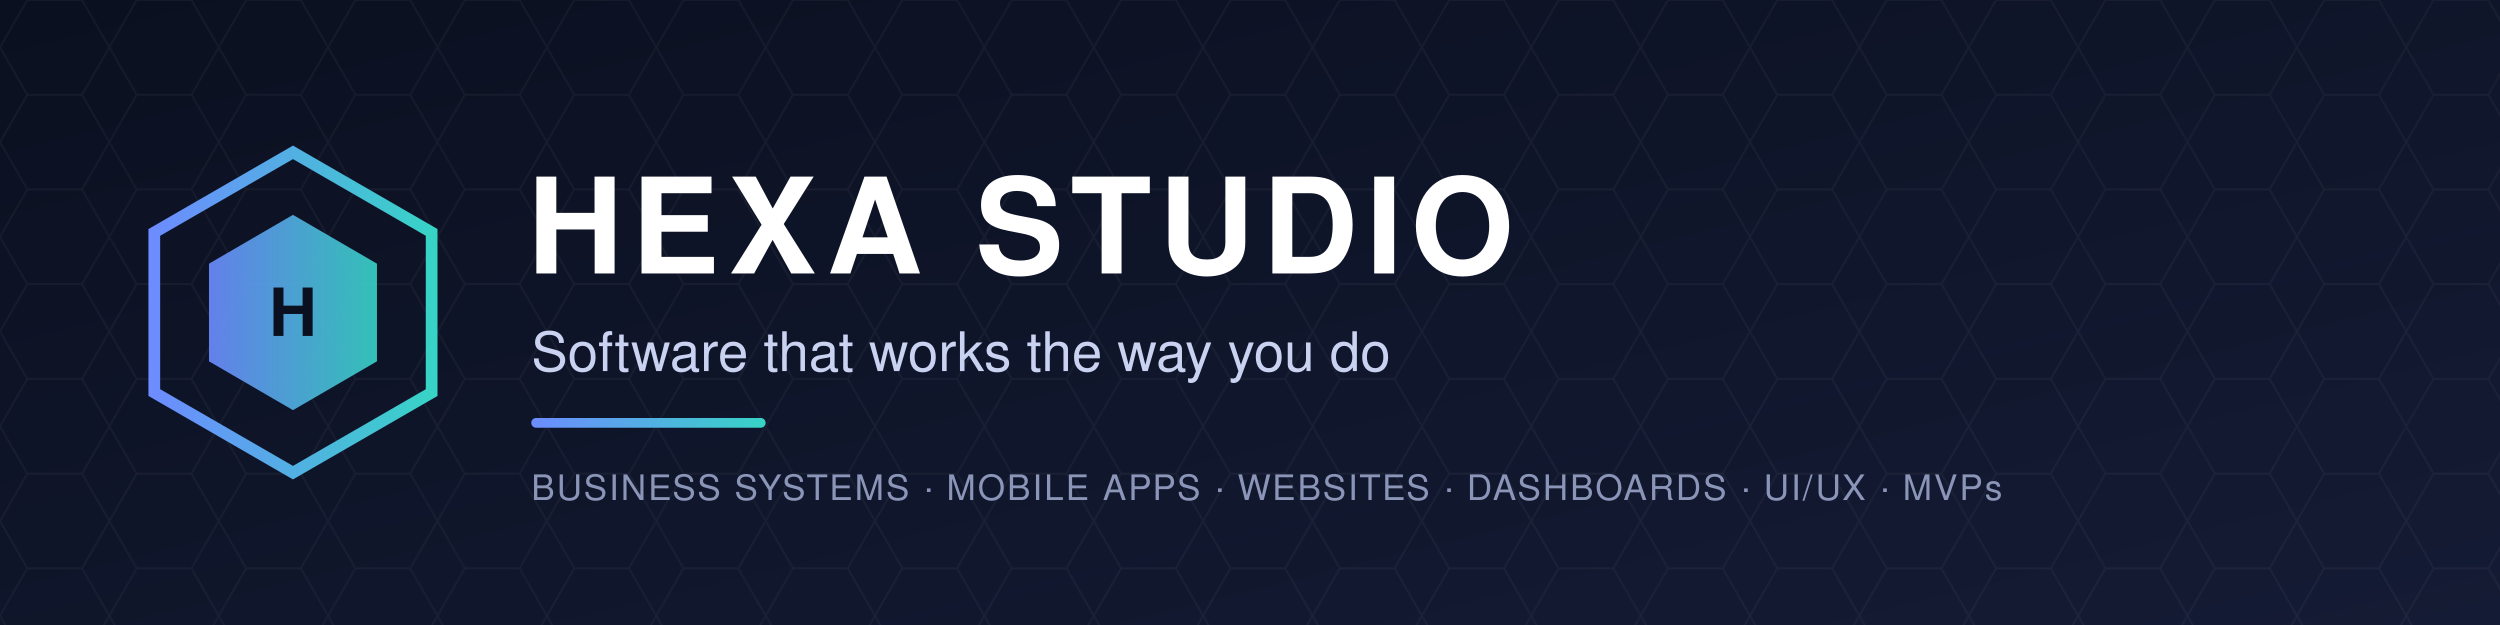
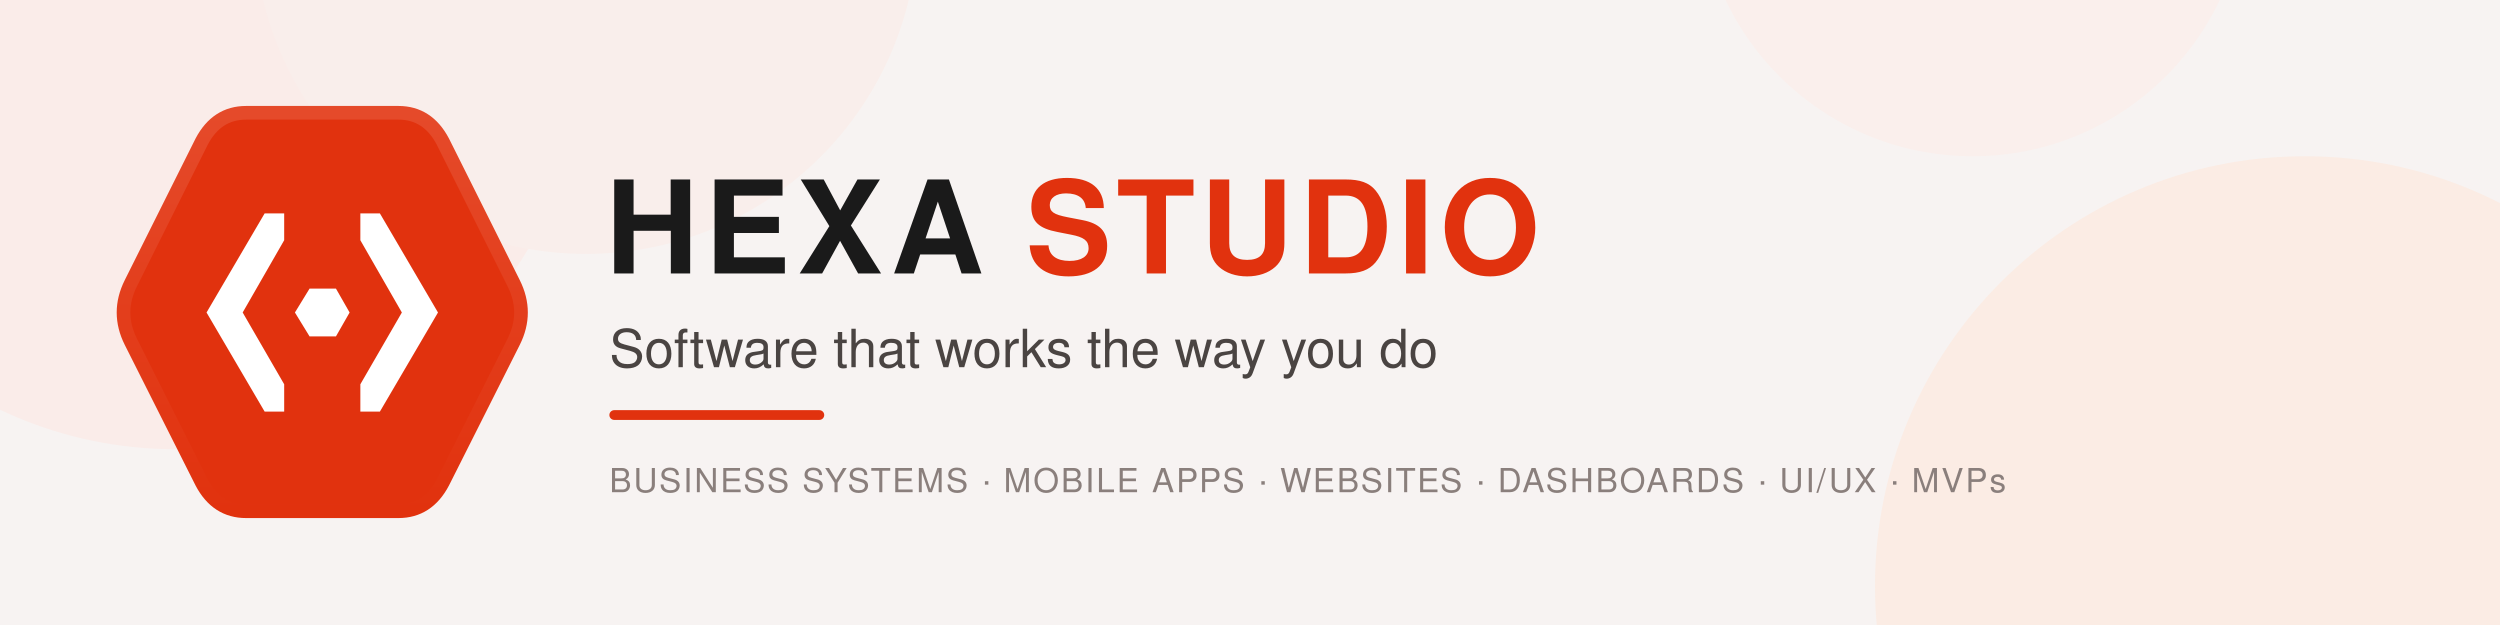
<svg xmlns="http://www.w3.org/2000/svg" viewBox="0 0 1280 320" width="1280" height="320">
  <defs>
-     <linearGradient id="bg" x1="0" y1="0" x2="1" y2="1">
-       <stop offset="0" stop-color="#0B1020" />
-       <stop offset="1" stop-color="#141B34" />
+     <linearGradient id="rim" x1="0" y1="0" x2="0" y2="1">
+       <stop offset="0" stop-color="#E54A2A" />
+       <stop offset="1" stop-color="#E1320E" />
    </linearGradient>
-     <linearGradient id="accent" x1="0" y1="0" x2="1" y2="0">
-       <stop offset="0" stop-color="#6C8CFF" />
-       <stop offset="1" stop-color="#38D3C7" />
-     </linearGradient>
-     <pattern id="hex" width="56" height="48.5" patternUnits="userSpaceOnUse" patternTransform="scale(1)">
-       <path d="M14 0 L42 0 L56 24.25 L42 48.5 L14 48.5 L0 24.25 Z" fill="none" stroke="#ffffff" stroke-opacity="0.04" stroke-width="1" />
-     </pattern>
  </defs>
-   <rect width="1280" height="320" fill="url(#bg)" />
-   <rect width="1280" height="320" fill="url(#hex)" />
-   <g transform="translate(150 160)">
-     <polygon points="0,-82 71,-41 71,41 0,82 -71,41 -71,-41" fill="none" stroke="url(#accent)" stroke-width="6" />
-     <polygon points="0,-50 43,-25 43,25 0,50 -43,25 -43,-25" fill="url(#accent)" opacity="0.9" />
-     <text x="0" y="12" text-anchor="middle" font-family="Segoe UI, Helvetica, Arial, sans-serif" font-size="34" font-weight="800" fill="#0B1020">H</text>
+   <rect width="1280" height="320" fill="#F7F3F2" />
+   <circle cx="90" cy="20" r="210" fill="#FAECE9" />
+   <circle cx="300" cy="-40" r="170" fill="#F9EEEB" />
+   <circle cx="1180" cy="300" r="220" fill="#FBECE4" />
+   <circle cx="1010" cy="-60" r="140" fill="#FAEFEC" />
+   <g transform="translate(165 160) scale(0.25) translate(-768 -768)">
+     <path d="M612 359 H924 Q984 359 1015 418 L1160 708 Q1190 768 1160 828 L1015 1116 Q984 1175 924 1175 H612 Q552 1175 521 1116 L376 828 Q346 768 376 708 L521 418 Q552 359 612 359 Z" fill="#E1320E" stroke="url(#rim)" stroke-width="28" />
+     <path d="M650 565 H690 V620 L605 768 L690 915 V971 H650 L531 768 Z" fill="#FFFFFF" />
+     <path d="M886 565 H846 V620 L931 768 L846 915 V971 H886 L1005 768 Z" fill="#FFFFFF" />
+     <path d="M742 719 H796 L824 768 L796 817 H742 L712 768 Z" fill="#FFFFFF" />
  </g>
-   <text x="270" y="140" font-family="Segoe UI, Helvetica, Arial, sans-serif" font-size="68" font-weight="800" fill="#FFFFFF" letter-spacing="4">HEXA STUDIO</text>
-   <text x="272" y="190" font-family="Segoe UI, Helvetica, Arial, sans-serif" font-size="28" font-weight="500" fill="#C9D2F0">Software that works the way you do</text>
-   <rect x="272" y="214" width="120" height="5" rx="2.5" fill="url(#accent)" />
-   <text x="272" y="256" font-family="Segoe UI, Helvetica, Arial, sans-serif" font-size="18" fill="#8A95B8" letter-spacing="1">BUSINESS SYSTEMS  ·  MOBILE APPS  ·  WEBSITES  ·  DASHBOARDS  ·  UI/UX  ·  MVPs</text>
+   <text x="310" y="140" font-family="Segoe UI, Helvetica, Arial, sans-serif" font-size="66" font-weight="800" fill="#1A1A1A" letter-spacing="3">HEXA <tspan fill="#E1320E">STUDIO</tspan>
+   </text>
+   <text x="312" y="188" font-family="Segoe UI, Helvetica, Arial, sans-serif" font-size="27" font-weight="500" fill="#4A4442">Software that works the way you do</text>
+   <rect x="312" y="210" width="110" height="5" rx="2.5" fill="#E1320E" />
+   <text x="312" y="252" font-family="Segoe UI, Helvetica, Arial, sans-serif" font-size="17" fill="#8A7F7C" letter-spacing="1">BUSINESS SYSTEMS  ·  MOBILE APPS  ·  WEBSITES  ·  DASHBOARDS  ·  UI/UX  ·  MVPs</text>
</svg>
